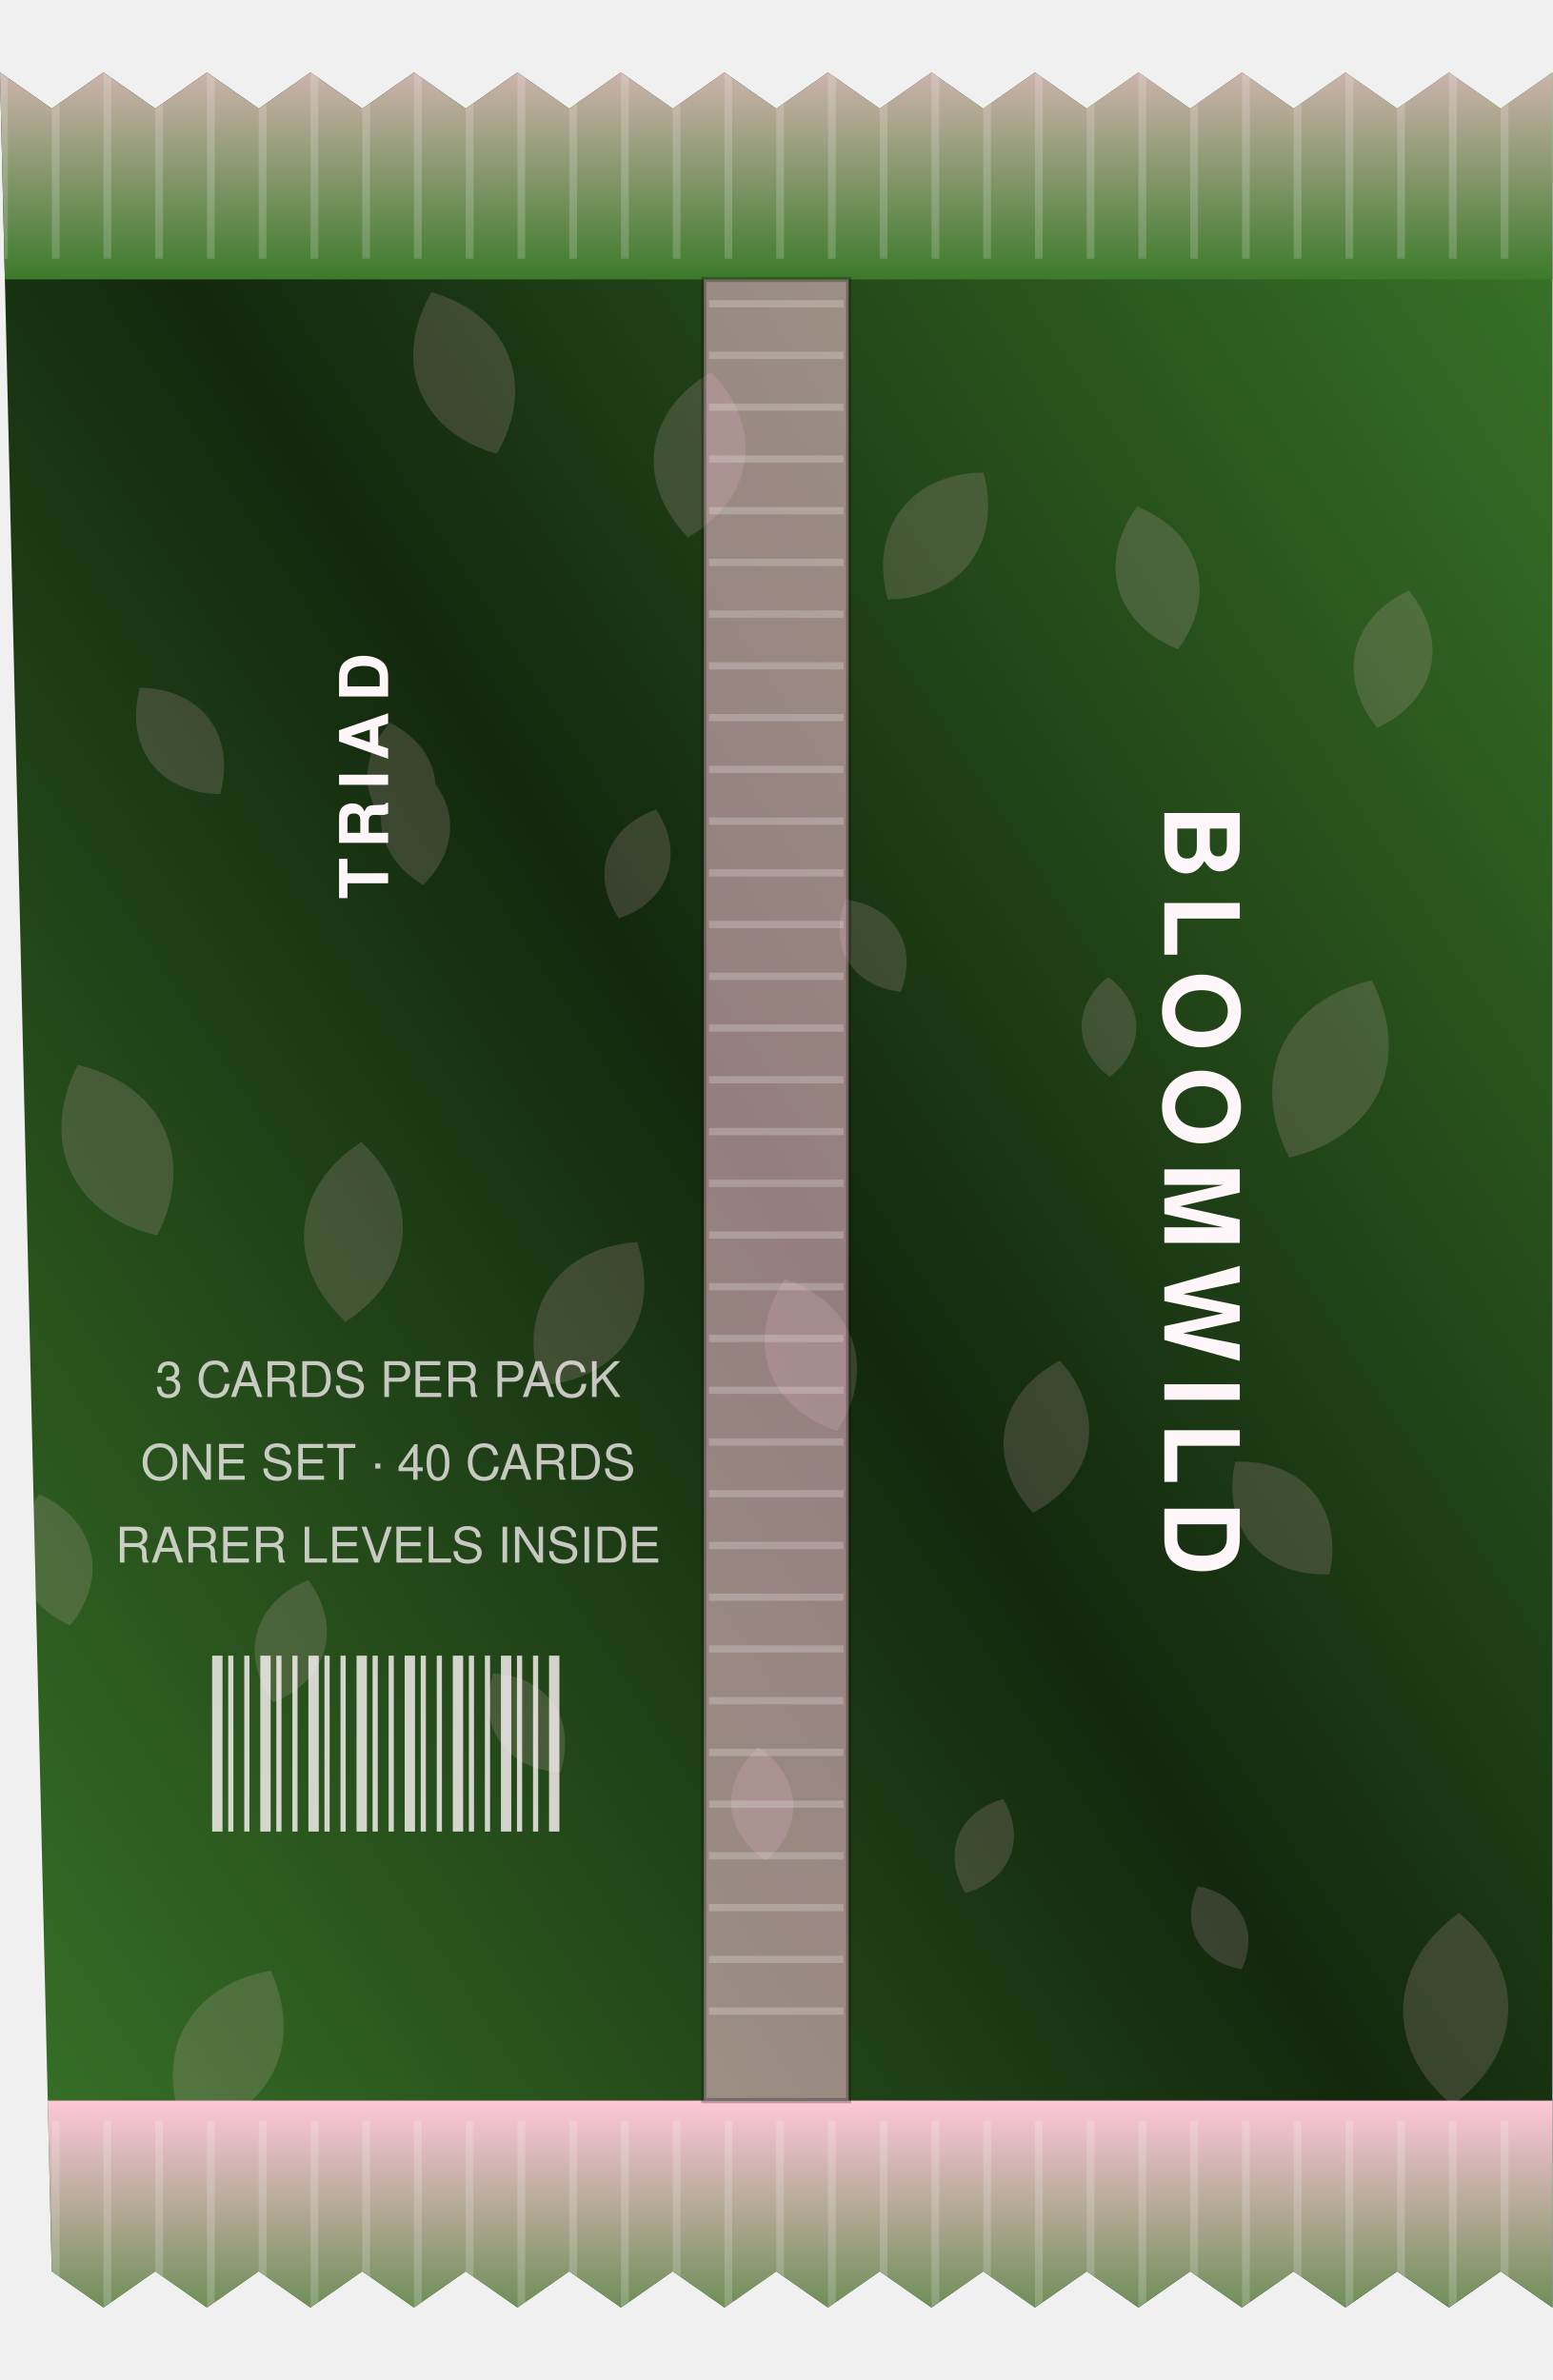
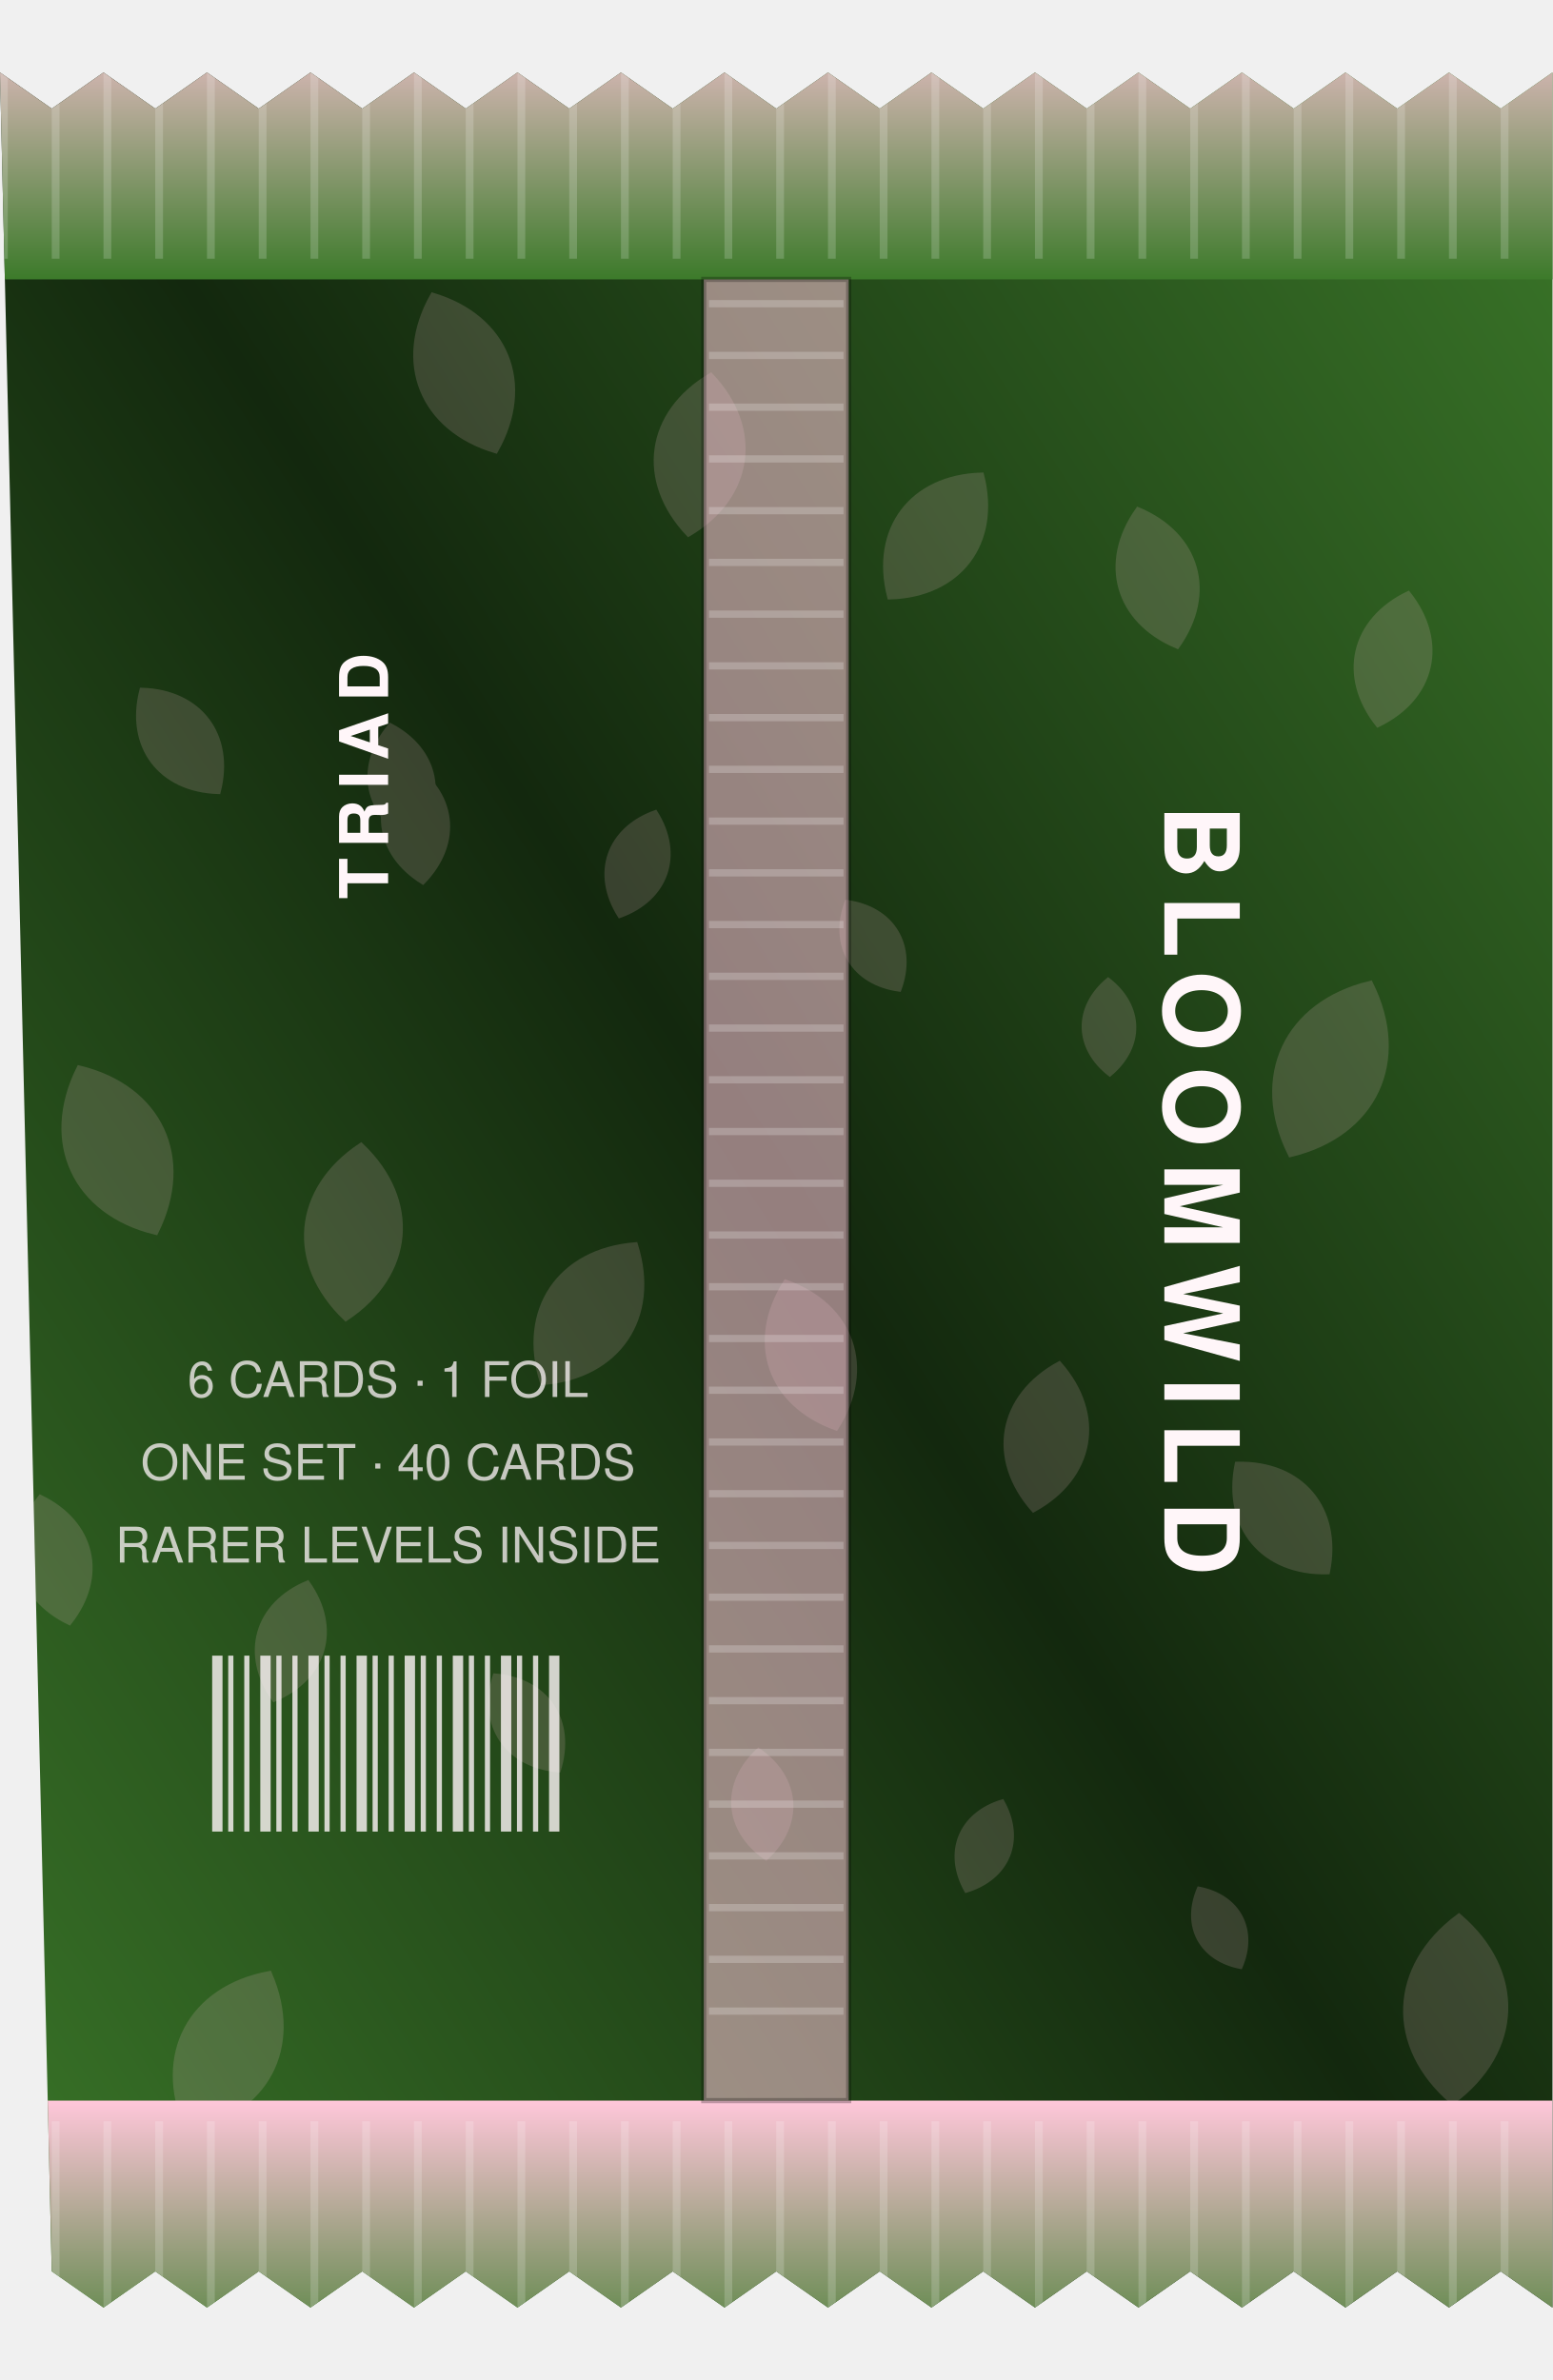
<svg xmlns="http://www.w3.org/2000/svg" viewBox="0 0 300 460" width="300" height="460">
  <defs>
    <linearGradient id="body" x1="1" y1="0" x2="0" y2="1">
      <stop offset="0" stop-color="#3c7a2a" />
      <stop offset=".5" stop-color="#13280e" />
      <stop offset="1" stop-color="#3c7a2a" />
    </linearGradient>
    <linearGradient id="seal" x1="0" y1="0" x2="0" y2="1">
      <stop offset="0" stop-color="#ffc7da" />
      <stop offset="1" stop-color="#3c7a2a" />
    </linearGradient>
    <clipPath id="packShape">
      <path d="M0,14 L0,14 L10,21 L20,14 L30,21 L40,14 L50,21 L60,14 L70,21 L80,14 L90,21 L100,14 L110,21 L120,14 L130,21 L140,14 L150,21 L160,14 L170,21 L180,14 L190,21 L200,14 L210,21 L220,14 L230,21 L240,14 L250,21 L260,14 L270,21 L280,14 L290,21 L300,14 L300,446 300,446 L290,439 L280,446 L270,439 L260,446 L250,439 L240,446 L230,439 L220,446 L210,439 L200,446 L190,439 L180,446 L170,439 L160,446 L150,439 L140,446 L130,439 L120,446 L110,439 L100,446 L90,439 L80,446 L70,439 L60,446 L50,439 L40,446 L30,439 L20,446 L10,439 LL0,446 Z" />
    </clipPath>
  </defs>
  <g clip-path="url(#packShape)">
    <rect width="300" height="460" fill="url(#body)" />
    <g opacity=".16">
      <g transform="translate(80.3 159.0) rotate(-7) scale(0.83)">
        <path d="M0,-14 C10,-6 10,6 0,14 C-10,6 -10,-6 0,-14 Z M0,-12 L0,12" fill="#ffc7da" stroke="#ffc7da" stroke-width="1" />
      </g>
      <g transform="translate(113.8 253.9) rotate(34) scale(1.14)">
        <path d="M0,-14 C10,-6 10,6 0,14 C-10,6 -10,-6 0,-14 Z M0,-12 L0,12" fill="#ffc7da" stroke="#ffc7da" stroke-width="1" />
      </g>
      <g transform="translate(147.3 348.7) rotate(-4) scale(0.75)">
        <path d="M0,-14 C10,-6 10,6 0,14 C-10,6 -10,-6 0,-14 Z M0,-12 L0,12" fill="#ffc7da" stroke="#ffc7da" stroke-width="1" />
      </g>
      <g transform="translate(180.8 103.6) rotate(37) scale(1.05)">
        <path d="M0,-14 C10,-6 10,6 0,14 C-10,6 -10,-6 0,-14 Z M0,-12 L0,12" fill="#ffc7da" stroke="#ffc7da" stroke-width="1" />
      </g>
      <g transform="translate(214.3 198.5) rotate(-1) scale(0.66)">
        <path d="M0,-14 C10,-6 10,6 0,14 C-10,6 -10,-6 0,-14 Z M0,-12 L0,12" fill="#ffc7da" stroke="#ffc7da" stroke-width="1" />
      </g>
      <g transform="translate(247.8 293.4) rotate(-40) scale(0.97)">
        <path d="M0,-14 C10,-6 10,6 0,14 C-10,6 -10,-6 0,-14 Z M0,-12 L0,12" fill="#ffc7da" stroke="#ffc7da" stroke-width="1" />
      </g>
      <g transform="translate(281.3 388.3) rotate(2) scale(1.27)">
        <path d="M0,-14 C10,-6 10,6 0,14 C-10,6 -10,-6 0,-14 Z M0,-12 L0,12" fill="#ffc7da" stroke="#ffc7da" stroke-width="1" />
      </g>
      <g transform="translate(34.8 143.2) rotate(-37) scale(0.88)">
        <path d="M0,-14 C10,-6 10,6 0,14 C-10,6 -10,-6 0,-14 Z M0,-12 L0,12" fill="#ffc7da" stroke="#ffc7da" stroke-width="1" />
      </g>
      <g transform="translate(68.3 238.1) rotate(5) scale(1.19)">
        <path d="M0,-14 C10,-6 10,6 0,14 C-10,6 -10,-6 0,-14 Z M0,-12 L0,12" fill="#ffc7da" stroke="#ffc7da" stroke-width="1" />
      </g>
      <g transform="translate(101.8 333.0) rotate(-34) scale(0.79)">
        <path d="M0,-14 C10,-6 10,6 0,14 C-10,6 -10,-6 0,-14 Z M0,-12 L0,12" fill="#ffc7da" stroke="#ffc7da" stroke-width="1" />
      </g>
      <g transform="translate(135.2 87.9) rotate(8) scale(1.10)">
        <path d="M0,-14 C10,-6 10,6 0,14 C-10,6 -10,-6 0,-14 Z M0,-12 L0,12" fill="#ffc7da" stroke="#ffc7da" stroke-width="1" />
      </g>
      <g transform="translate(168.7 182.8) rotate(-31) scale(0.71)">
        <path d="M0,-14 C10,-6 10,6 0,14 C-10,6 -10,-6 0,-14 Z M0,-12 L0,12" fill="#ffc7da" stroke="#ffc7da" stroke-width="1" />
      </g>
      <g transform="translate(202.2 277.7) rotate(10) scale(1.02)">
        <path d="M0,-14 C10,-6 10,6 0,14 C-10,6 -10,-6 0,-14 Z M0,-12 L0,12" fill="#ffc7da" stroke="#ffc7da" stroke-width="1" />
      </g>
      <g transform="translate(235.7 372.6) rotate(-28) scale(0.62)">
        <path d="M0,-14 C10,-6 10,6 0,14 C-10,6 -10,-6 0,-14 Z M0,-12 L0,12" fill="#ffc7da" stroke="#ffc7da" stroke-width="1" />
      </g>
      <g transform="translate(269.2 127.4) rotate(13) scale(0.93)">
        <path d="M0,-14 C10,-6 10,6 0,14 C-10,6 -10,-6 0,-14 Z M0,-12 L0,12" fill="#ffc7da" stroke="#ffc7da" stroke-width="1" />
      </g>
      <g transform="translate(22.7 222.3) rotate(-25) scale(1.24)">
        <path d="M0,-14 C10,-6 10,6 0,14 C-10,6 -10,-6 0,-14 Z M0,-12 L0,12" fill="#ffc7da" stroke="#ffc7da" stroke-width="1" />
      </g>
      <g transform="translate(56.2 317.2) rotate(16) scale(0.84)">
        <path d="M0,-14 C10,-6 10,6 0,14 C-10,6 -10,-6 0,-14 Z M0,-12 L0,12" fill="#ffc7da" stroke="#ffc7da" stroke-width="1" />
      </g>
      <g transform="translate(89.7 72.1) rotate(-22) scale(1.15)">
        <path d="M0,-14 C10,-6 10,6 0,14 C-10,6 -10,-6 0,-14 Z M0,-12 L0,12" fill="#ffc7da" stroke="#ffc7da" stroke-width="1" />
      </g>
      <g transform="translate(123.2 167.0) rotate(19) scale(0.76)">
        <path d="M0,-14 C10,-6 10,6 0,14 C-10,6 -10,-6 0,-14 Z M0,-12 L0,12" fill="#ffc7da" stroke="#ffc7da" stroke-width="1" />
      </g>
      <g transform="translate(156.7 261.9) rotate(-19) scale(1.06)">
        <path d="M0,-14 C10,-6 10,6 0,14 C-10,6 -10,-6 0,-14 Z M0,-12 L0,12" fill="#ffc7da" stroke="#ffc7da" stroke-width="1" />
      </g>
      <g transform="translate(190.2 356.8) rotate(22) scale(0.67)">
        <path d="M0,-14 C10,-6 10,6 0,14 C-10,6 -10,-6 0,-14 Z M0,-12 L0,12" fill="#ffc7da" stroke="#ffc7da" stroke-width="1" />
      </g>
      <g transform="translate(223.7 111.7) rotate(-16) scale(0.98)">
        <path d="M0,-14 C10,-6 10,6 0,14 C-10,6 -10,-6 0,-14 Z M0,-12 L0,12" fill="#ffc7da" stroke="#ffc7da" stroke-width="1" />
      </g>
      <g transform="translate(257.1 206.6) rotate(25) scale(1.29)">
        <path d="M0,-14 C10,-6 10,6 0,14 C-10,6 -10,-6 0,-14 Z M0,-12 L0,12" fill="#ffc7da" stroke="#ffc7da" stroke-width="1" />
      </g>
      <g transform="translate(10.6 301.5) rotate(-13) scale(0.89)">
        <path d="M0,-14 C10,-6 10,6 0,14 C-10,6 -10,-6 0,-14 Z M0,-12 L0,12" fill="#ffc7da" stroke="#ffc7da" stroke-width="1" />
      </g>
      <g transform="translate(44.1 396.4) rotate(28) scale(1.20)">
        <path d="M0,-14 C10,-6 10,6 0,14 C-10,6 -10,-6 0,-14 Z M0,-12 L0,12" fill="#ffc7da" stroke="#ffc7da" stroke-width="1" />
      </g>
      <g transform="translate(77.6 151.3) rotate(-11) scale(0.81)">
        <path d="M0,-14 C10,-6 10,6 0,14 C-10,6 -10,-6 0,-14 Z M0,-12 L0,12" fill="#ffc7da" stroke="#ffc7da" stroke-width="1" />
      </g>
    </g>
    <rect y="0" width="300" height="54" fill="url(#seal)" />
    <rect y="406" width="300" height="54" fill="url(#seal)" />
    <rect x="0" y="2" width="1.5" height="48" fill="#ffffff" opacity=".18" />
    <rect x="0" y="410" width="1.5" height="48" fill="#ffffff" opacity=".18" />
    <rect x="10" y="2" width="1.5" height="48" fill="#ffffff" opacity=".18" />
    <rect x="10" y="410" width="1.5" height="48" fill="#ffffff" opacity=".18" />
    <rect x="20" y="2" width="1.5" height="48" fill="#ffffff" opacity=".18" />
    <rect x="20" y="410" width="1.5" height="48" fill="#ffffff" opacity=".18" />
    <rect x="30" y="2" width="1.5" height="48" fill="#ffffff" opacity=".18" />
    <rect x="30" y="410" width="1.5" height="48" fill="#ffffff" opacity=".18" />
    <rect x="40" y="2" width="1.5" height="48" fill="#ffffff" opacity=".18" />
    <rect x="40" y="410" width="1.5" height="48" fill="#ffffff" opacity=".18" />
    <rect x="50" y="2" width="1.5" height="48" fill="#ffffff" opacity=".18" />
    <rect x="50" y="410" width="1.5" height="48" fill="#ffffff" opacity=".18" />
    <rect x="60" y="2" width="1.5" height="48" fill="#ffffff" opacity=".18" />
    <rect x="60" y="410" width="1.5" height="48" fill="#ffffff" opacity=".18" />
    <rect x="70" y="2" width="1.5" height="48" fill="#ffffff" opacity=".18" />
    <rect x="70" y="410" width="1.5" height="48" fill="#ffffff" opacity=".18" />
    <rect x="80" y="2" width="1.5" height="48" fill="#ffffff" opacity=".18" />
    <rect x="80" y="410" width="1.5" height="48" fill="#ffffff" opacity=".18" />
    <rect x="90" y="2" width="1.5" height="48" fill="#ffffff" opacity=".18" />
    <rect x="90" y="410" width="1.5" height="48" fill="#ffffff" opacity=".18" />
    <rect x="100" y="2" width="1.5" height="48" fill="#ffffff" opacity=".18" />
    <rect x="100" y="410" width="1.5" height="48" fill="#ffffff" opacity=".18" />
    <rect x="110" y="2" width="1.5" height="48" fill="#ffffff" opacity=".18" />
    <rect x="110" y="410" width="1.5" height="48" fill="#ffffff" opacity=".18" />
    <rect x="120" y="2" width="1.5" height="48" fill="#ffffff" opacity=".18" />
    <rect x="120" y="410" width="1.5" height="48" fill="#ffffff" opacity=".18" />
    <rect x="130" y="2" width="1.5" height="48" fill="#ffffff" opacity=".18" />
    <rect x="130" y="410" width="1.5" height="48" fill="#ffffff" opacity=".18" />
    <rect x="140" y="2" width="1.5" height="48" fill="#ffffff" opacity=".18" />
    <rect x="140" y="410" width="1.5" height="48" fill="#ffffff" opacity=".18" />
    <rect x="150" y="2" width="1.5" height="48" fill="#ffffff" opacity=".18" />
    <rect x="150" y="410" width="1.5" height="48" fill="#ffffff" opacity=".18" />
    <rect x="160" y="2" width="1.5" height="48" fill="#ffffff" opacity=".18" />
    <rect x="160" y="410" width="1.5" height="48" fill="#ffffff" opacity=".18" />
    <rect x="170" y="2" width="1.5" height="48" fill="#ffffff" opacity=".18" />
    <rect x="170" y="410" width="1.5" height="48" fill="#ffffff" opacity=".18" />
    <rect x="180" y="2" width="1.5" height="48" fill="#ffffff" opacity=".18" />
    <rect x="180" y="410" width="1.5" height="48" fill="#ffffff" opacity=".18" />
    <rect x="190" y="2" width="1.5" height="48" fill="#ffffff" opacity=".18" />
    <rect x="190" y="410" width="1.5" height="48" fill="#ffffff" opacity=".18" />
    <rect x="200" y="2" width="1.5" height="48" fill="#ffffff" opacity=".18" />
    <rect x="200" y="410" width="1.5" height="48" fill="#ffffff" opacity=".18" />
    <rect x="210" y="2" width="1.5" height="48" fill="#ffffff" opacity=".18" />
    <rect x="210" y="410" width="1.5" height="48" fill="#ffffff" opacity=".18" />
    <rect x="220" y="2" width="1.5" height="48" fill="#ffffff" opacity=".18" />
    <rect x="220" y="410" width="1.5" height="48" fill="#ffffff" opacity=".18" />
    <rect x="230" y="2" width="1.5" height="48" fill="#ffffff" opacity=".18" />
    <rect x="230" y="410" width="1.5" height="48" fill="#ffffff" opacity=".18" />
    <rect x="240" y="2" width="1.5" height="48" fill="#ffffff" opacity=".18" />
    <rect x="240" y="410" width="1.5" height="48" fill="#ffffff" opacity=".18" />
    <rect x="250" y="2" width="1.5" height="48" fill="#ffffff" opacity=".18" />
    <rect x="250" y="410" width="1.5" height="48" fill="#ffffff" opacity=".18" />
    <rect x="260" y="2" width="1.5" height="48" fill="#ffffff" opacity=".18" />
    <rect x="260" y="410" width="1.5" height="48" fill="#ffffff" opacity=".18" />
    <rect x="270" y="2" width="1.5" height="48" fill="#ffffff" opacity=".18" />
    <rect x="270" y="410" width="1.5" height="48" fill="#ffffff" opacity=".18" />
    <rect x="280" y="2" width="1.5" height="48" fill="#ffffff" opacity=".18" />
    <rect x="280" y="410" width="1.5" height="48" fill="#ffffff" opacity=".18" />
    <rect x="290" y="2" width="1.5" height="48" fill="#ffffff" opacity=".18" />
    <rect x="290" y="410" width="1.5" height="48" fill="#ffffff" opacity=".18" />
    <rect x="136" y="54" width="28" height="352" fill="#ffc7da" opacity=".55" />
    <rect x="136" y="54" width="28" height="352" fill="none" stroke="#000" stroke-opacity=".25" />
    <rect x="137" y="58" width="26" height="1.4" fill="#fff" opacity=".22" />
    <rect x="137" y="68" width="26" height="1.4" fill="#fff" opacity=".22" />
    <rect x="137" y="78" width="26" height="1.4" fill="#fff" opacity=".22" />
    <rect x="137" y="88" width="26" height="1.4" fill="#fff" opacity=".22" />
    <rect x="137" y="98" width="26" height="1.4" fill="#fff" opacity=".22" />
    <rect x="137" y="108" width="26" height="1.4" fill="#fff" opacity=".22" />
    <rect x="137" y="118" width="26" height="1.4" fill="#fff" opacity=".22" />
    <rect x="137" y="128" width="26" height="1.4" fill="#fff" opacity=".22" />
    <rect x="137" y="138" width="26" height="1.4" fill="#fff" opacity=".22" />
    <rect x="137" y="148" width="26" height="1.4" fill="#fff" opacity=".22" />
    <rect x="137" y="158" width="26" height="1.4" fill="#fff" opacity=".22" />
    <rect x="137" y="168" width="26" height="1.4" fill="#fff" opacity=".22" />
    <rect x="137" y="178" width="26" height="1.4" fill="#fff" opacity=".22" />
    <rect x="137" y="188" width="26" height="1.4" fill="#fff" opacity=".22" />
    <rect x="137" y="198" width="26" height="1.4" fill="#fff" opacity=".22" />
    <rect x="137" y="208" width="26" height="1.4" fill="#fff" opacity=".22" />
    <rect x="137" y="218" width="26" height="1.4" fill="#fff" opacity=".22" />
    <rect x="137" y="228" width="26" height="1.4" fill="#fff" opacity=".22" />
    <rect x="137" y="238" width="26" height="1.4" fill="#fff" opacity=".22" />
    <rect x="137" y="248" width="26" height="1.4" fill="#fff" opacity=".22" />
    <rect x="137" y="258" width="26" height="1.4" fill="#fff" opacity=".22" />
    <rect x="137" y="268" width="26" height="1.4" fill="#fff" opacity=".22" />
    <rect x="137" y="278" width="26" height="1.4" fill="#fff" opacity=".22" />
    <rect x="137" y="288" width="26" height="1.4" fill="#fff" opacity=".22" />
    <rect x="137" y="298" width="26" height="1.4" fill="#fff" opacity=".22" />
    <rect x="137" y="308" width="26" height="1.4" fill="#fff" opacity=".22" />
    <rect x="137" y="318" width="26" height="1.4" fill="#fff" opacity=".22" />
    <rect x="137" y="328" width="26" height="1.4" fill="#fff" opacity=".22" />
    <rect x="137" y="338" width="26" height="1.4" fill="#fff" opacity=".22" />
    <rect x="137" y="348" width="26" height="1.4" fill="#fff" opacity=".22" />
    <rect x="137" y="358" width="26" height="1.4" fill="#fff" opacity=".22" />
    <rect x="137" y="368" width="26" height="1.4" fill="#fff" opacity=".22" />
    <rect x="137" y="378" width="26" height="1.4" fill="#fff" opacity=".22" />
    <rect x="137" y="388" width="26" height="1.4" fill="#fff" opacity=".22" />
    <g transform="translate(78 120)">
      <rect width="-2" height="0" />
    </g>
    <text x="75" y="150" font-family="Segoe UI, Helvetica, Arial, sans-serif" font-size="13" font-weight="800" fill="#fff6f9" text-anchor="middle" letter-spacing="2" transform="rotate(-90 75 150)">TRIAD</text>
    <text x="225" y="230" font-family="Segoe UI, Helvetica, Arial, sans-serif" font-size="20" font-weight="800" fill="#fff6f9" text-anchor="middle" letter-spacing="3" transform="rotate(90 225 230)">BLOOMWILD</text>
    <g font-family="Segoe UI, Helvetica, Arial, sans-serif" fill="#fff6f9" opacity=".75" font-size="9.5" text-anchor="middle">
-       <text x="75" y="270">3 CARDS PER PACK</text>
+       <text x="75" y="270">6 CARDS · 1 FOIL</text>
      <text x="75" y="286">ONE SET · 40 CARDS</text>
      <text x="75" y="302">RARER LEVELS INSIDE</text>
    </g>
    <g transform="translate(41 320)" opacity=".8">
      <rect x="0" y="0" width="2" height="34" fill="#fff6f9" />
      <rect x="3.1" y="0" width="1" height="34" fill="#fff6f9" />
      <rect x="6.2" y="0" width="1" height="34" fill="#fff6f9" />
      <rect x="9.3" y="0" width="2" height="34" fill="#fff6f9" />
      <rect x="12.4" y="0" width="1" height="34" fill="#fff6f9" />
      <rect x="15.5" y="0" width="1" height="34" fill="#fff6f9" />
      <rect x="18.6" y="0" width="2" height="34" fill="#fff6f9" />
      <rect x="21.7" y="0" width="1" height="34" fill="#fff6f9" />
      <rect x="24.8" y="0" width="1" height="34" fill="#fff6f9" />
      <rect x="27.9" y="0" width="2" height="34" fill="#fff6f9" />
      <rect x="31" y="0" width="1" height="34" fill="#fff6f9" />
      <rect x="34.1" y="0" width="1" height="34" fill="#fff6f9" />
      <rect x="37.2" y="0" width="2" height="34" fill="#fff6f9" />
      <rect x="40.3" y="0" width="1" height="34" fill="#fff6f9" />
      <rect x="43.4" y="0" width="1" height="34" fill="#fff6f9" />
      <rect x="46.5" y="0" width="2" height="34" fill="#fff6f9" />
      <rect x="49.6" y="0" width="1" height="34" fill="#fff6f9" />
      <rect x="52.7" y="0" width="1" height="34" fill="#fff6f9" />
      <rect x="55.8" y="0" width="2" height="34" fill="#fff6f9" />
      <rect x="58.9" y="0" width="1" height="34" fill="#fff6f9" />
      <rect x="62" y="0" width="1" height="34" fill="#fff6f9" />
      <rect x="65.1" y="0" width="2" height="34" fill="#fff6f9" />
    </g>
  </g>
</svg>
